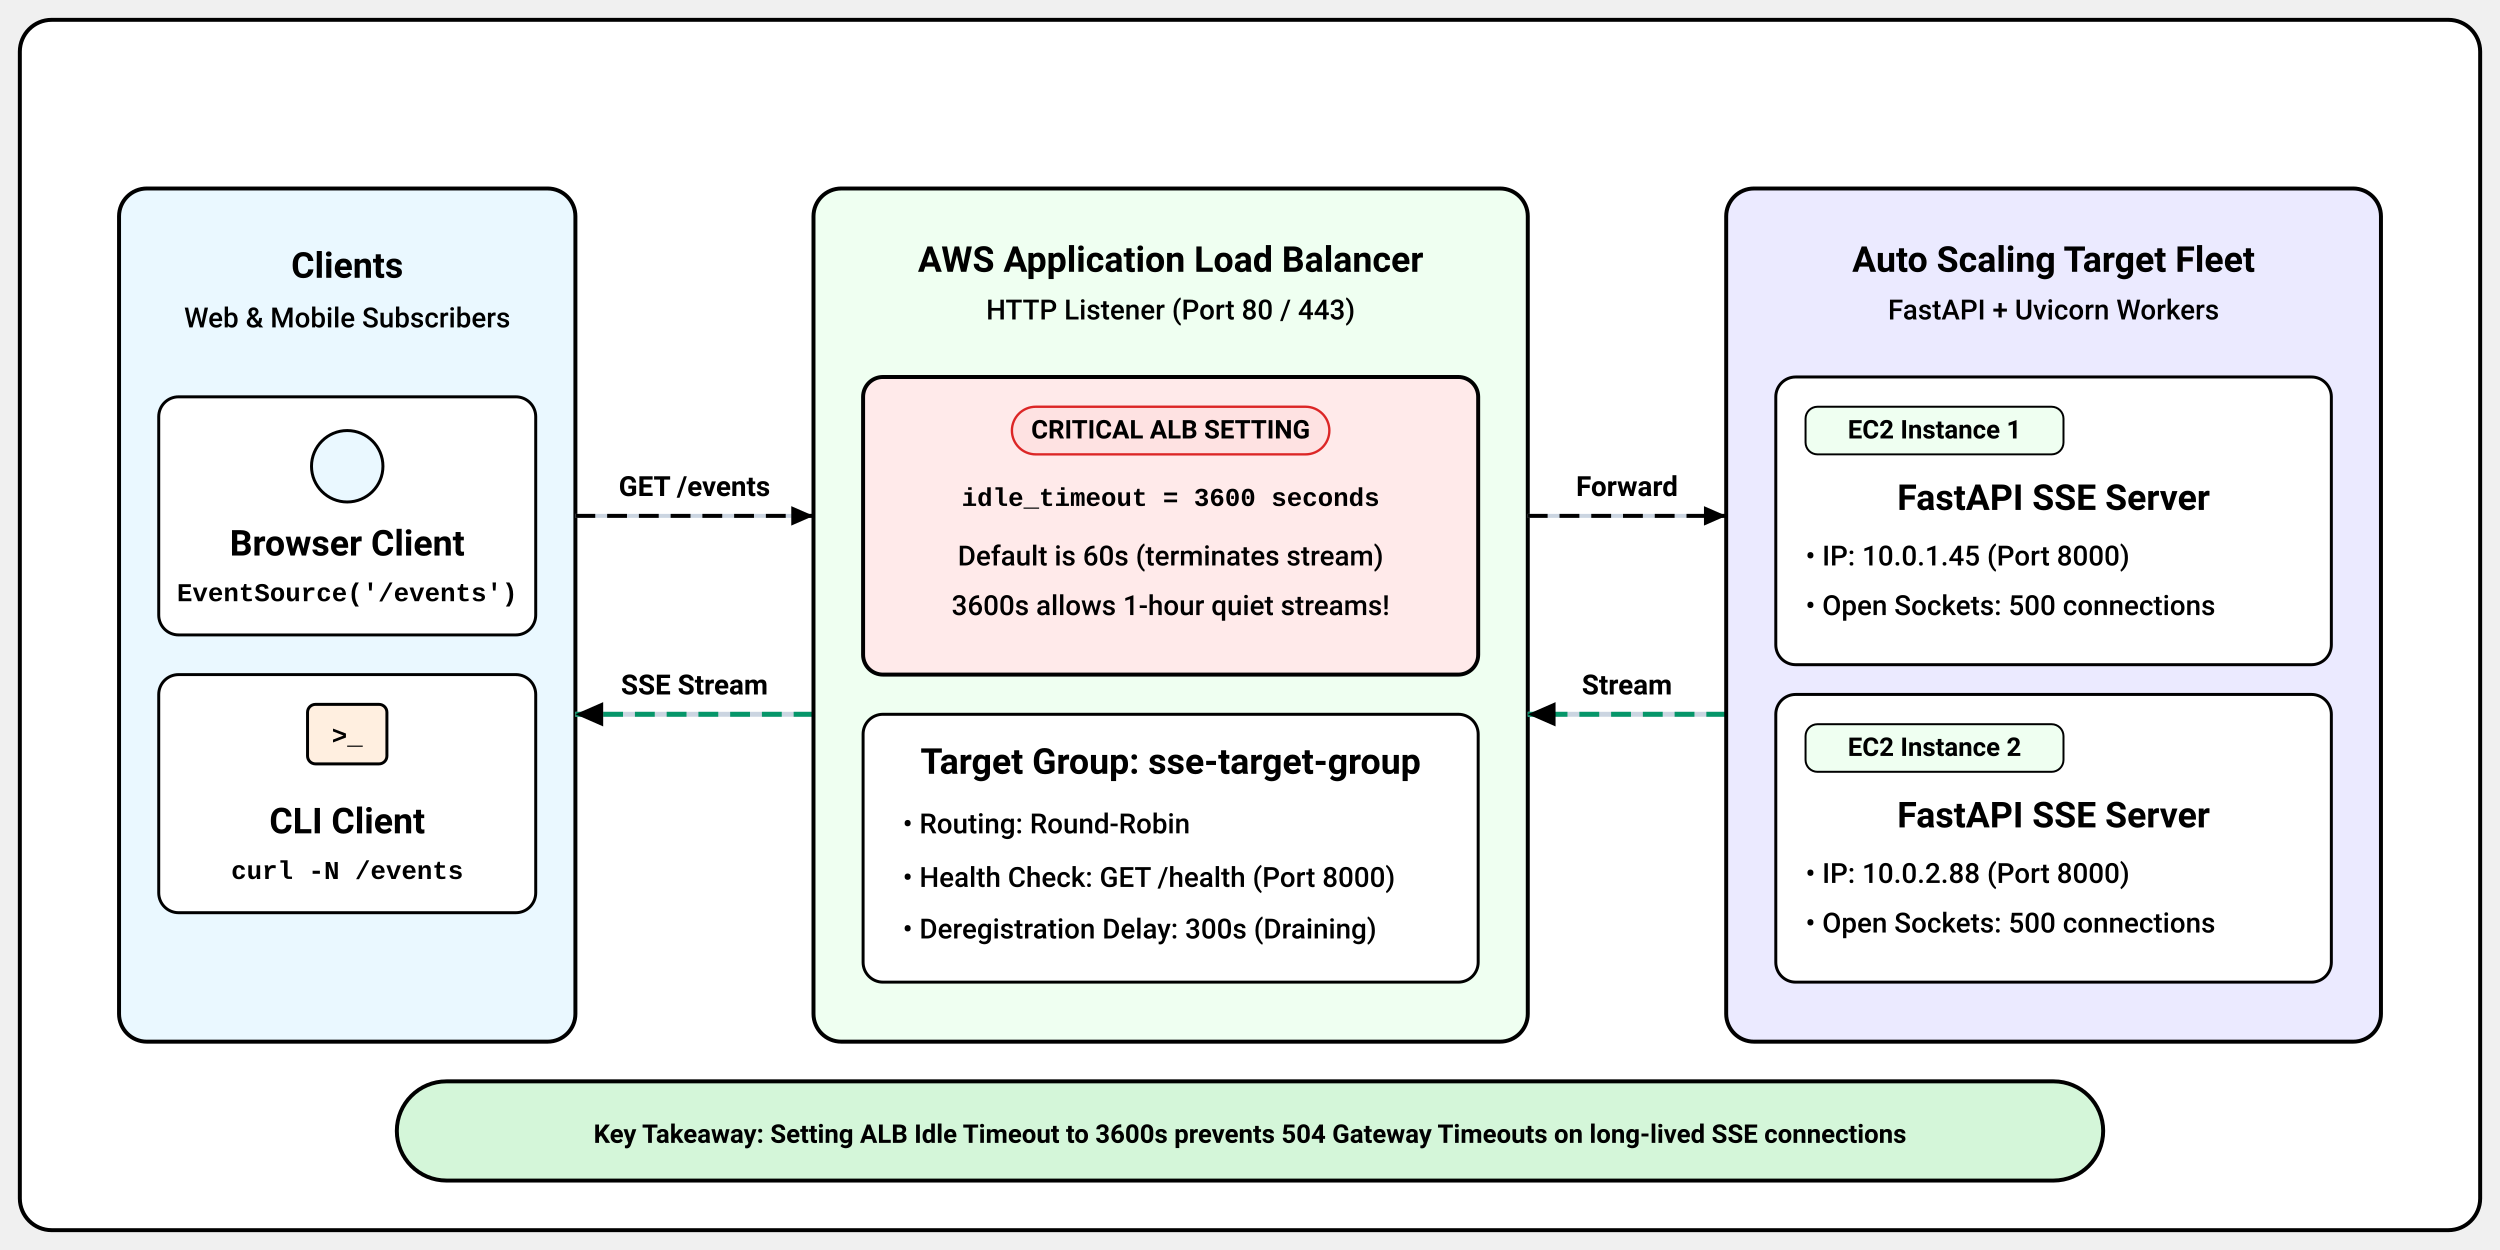
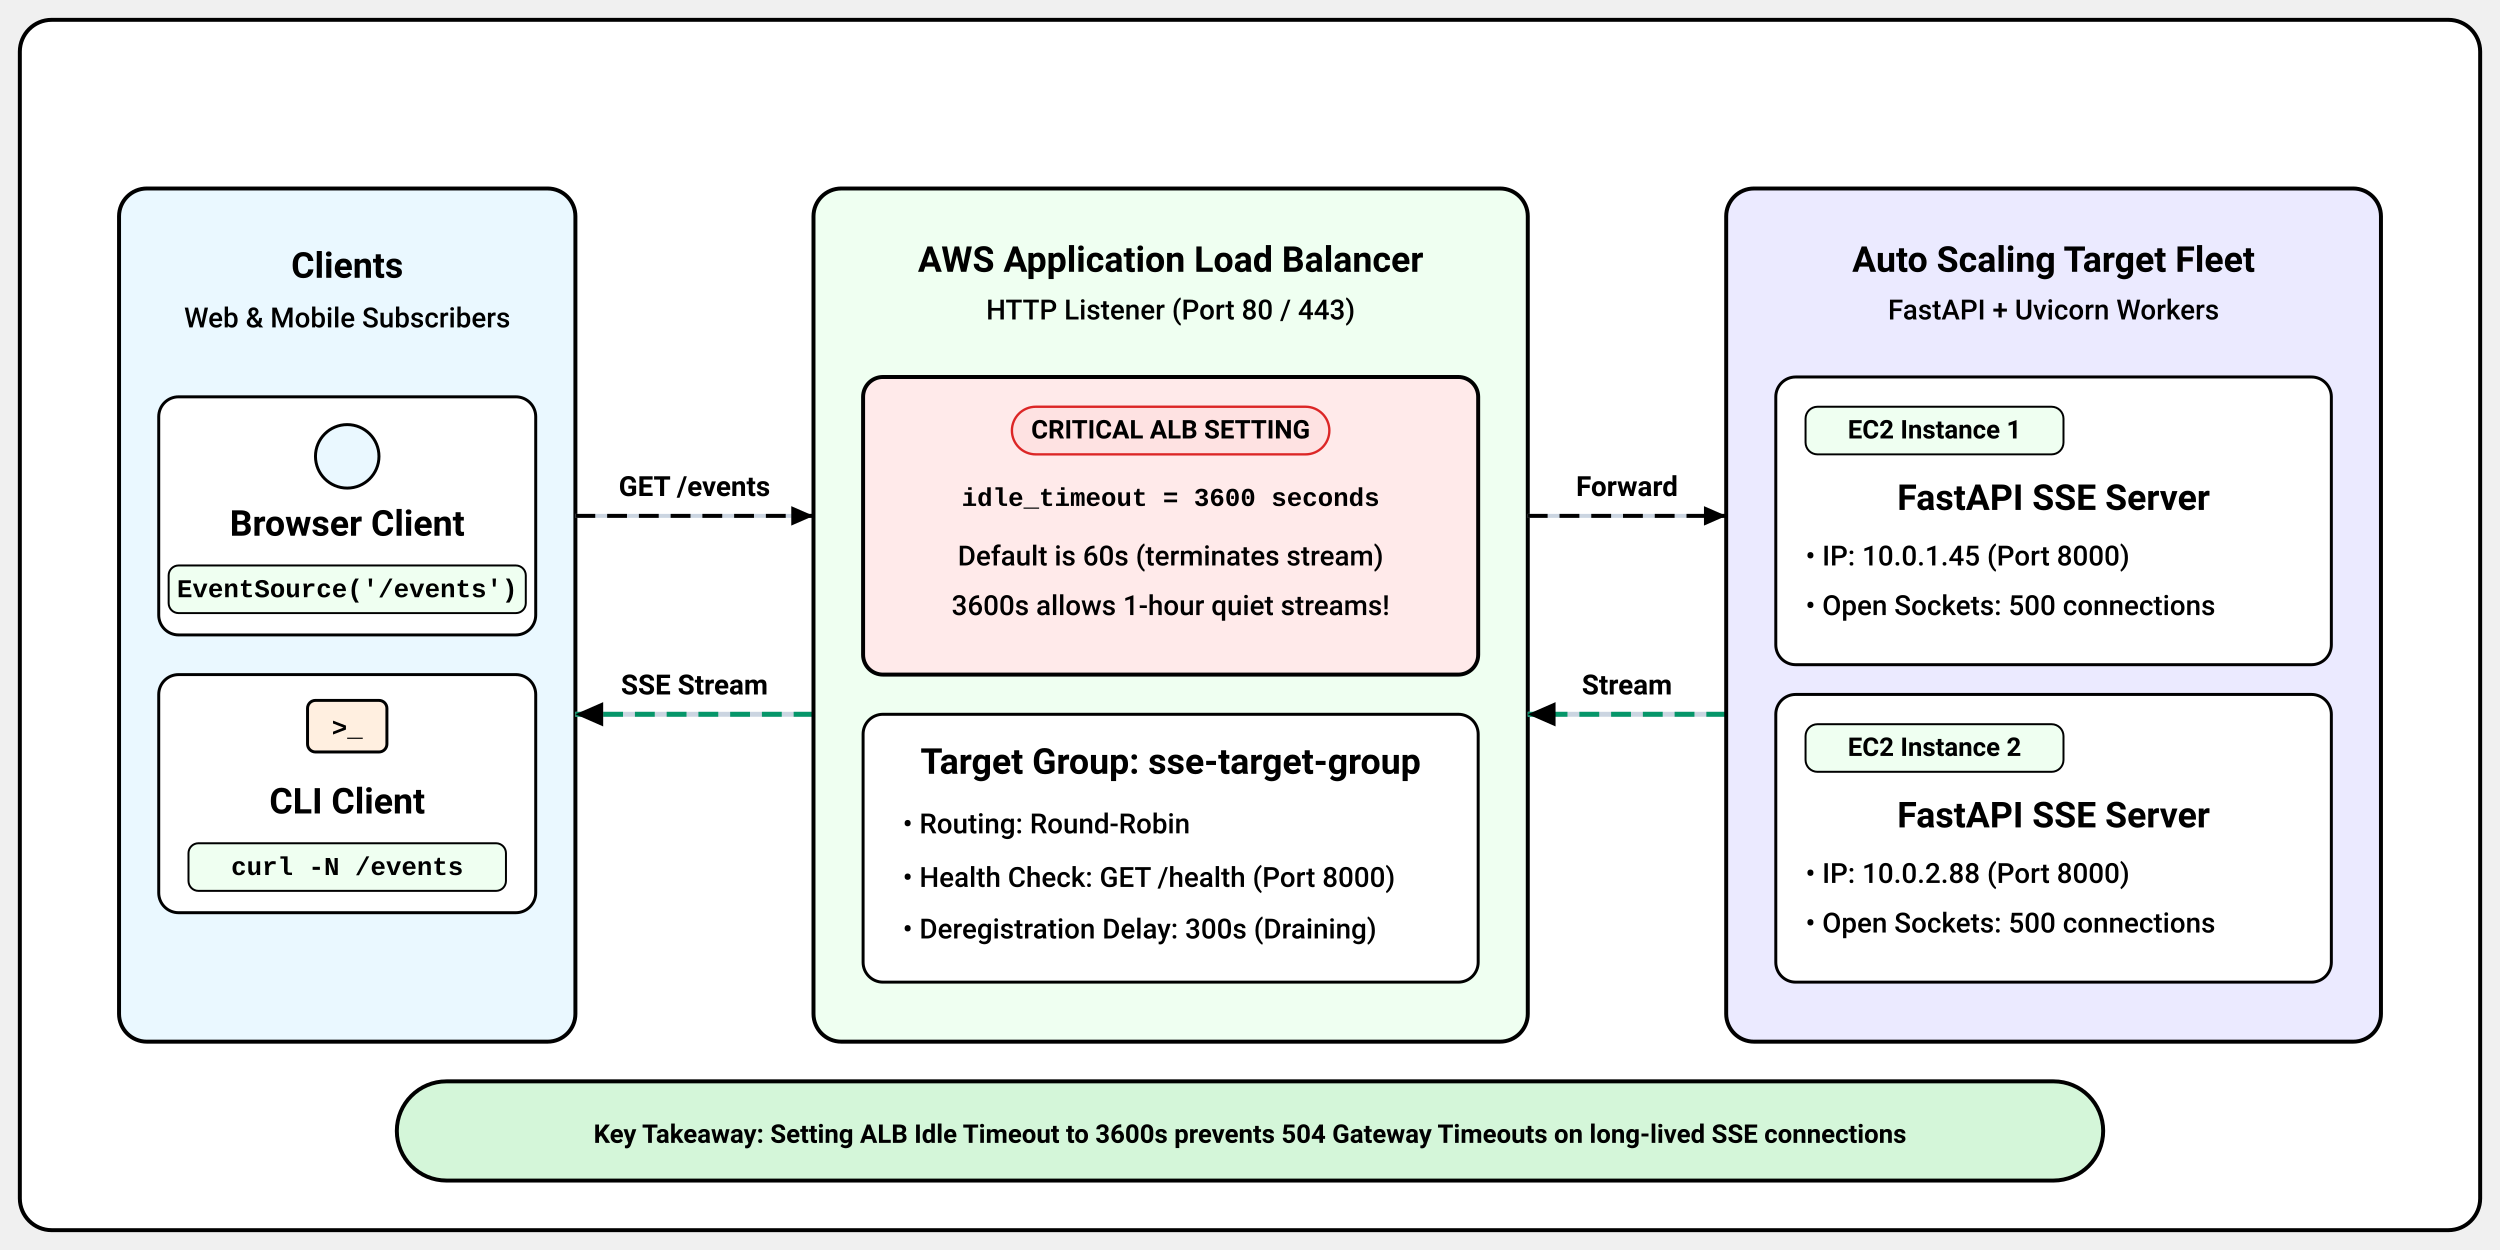
<svg xmlns="http://www.w3.org/2000/svg" viewBox="0 0 1260 630" width="100%">
  <defs>
    <style>
      .txt-title { font-family: -apple-system, BlinkMacSystemFont, "Segoe UI", Roboto, Helvetica, Arial, sans-serif; font-size: 22px; font-weight: 800; fill: #000000; }
      .txt-node-title { font-family: -apple-system, BlinkMacSystemFont, "Segoe UI", Roboto, Helvetica, Arial, sans-serif; font-size: 18px; font-weight: 700; fill: #000000; }
      .txt-node-sub { font-family: -apple-system, BlinkMacSystemFont, "Segoe UI", Roboto, Helvetica, Arial, sans-serif; font-size: 14px; font-weight: 500; fill: #000000; }
      .txt-node-code { font-family: "SFMono-Regular", Consolas, "Liberation Mono", Menlo, monospace; font-size: 13px; font-weight: 700; fill: #000000; }
      .txt-arrow-label { font-family: -apple-system, BlinkMacSystemFont, "Segoe UI", Roboto, Helvetica, Arial, sans-serif; font-size: 14px; font-weight: 700; fill: #000000; }
      .txt-badge { font-family: -apple-system, BlinkMacSystemFont, "Segoe UI", Roboto, Helvetica, Arial, sans-serif; font-size: 13px; font-weight: 700; fill: #000000; }

      @keyframes flow-dash {
        from { stroke-dashoffset: 0; }
        to { stroke-dashoffset: -32; }
      }
      .anim-flow {
        stroke-dasharray: 10 6;
        animation: flow-dash 1.2s linear infinite;
      }
    </style>
    <marker id="arrow" viewBox="0 0 10 10" refX="8" refY="5" markerWidth="7" markerHeight="7" orient="auto">
      <path d="M 0 1.5 L 8 5 L 0 8.5 z" fill="#000000" />
    </marker>
  </defs>
  <rect x="10" y="10" width="1240" height="610" rx="16" fill="#ffffff" stroke="#000000" stroke-width="2" />
  <g transform="translate(60, 95)">
    <rect width="230" height="430" rx="14" fill="#eaf8ff" stroke="#000000" stroke-width="2" />
    <text x="115" y="45" class="txt-node-title" text-anchor="middle">Clients</text>
    <text x="115" y="70" class="txt-node-sub" text-anchor="middle">Web &amp; Mobile Subscribers</text>
    <rect x="20" y="105" width="190" height="120" rx="10" fill="#ffffff" stroke="#000000" stroke-width="1.5" />
-     <circle cx="115" cy="140" r="18" fill="#eaf8ff" stroke="#000000" stroke-width="1.5" />
-     <text x="115" y="185" class="txt-node-title" font-size="16" text-anchor="middle">Browser Client</text>
-     <text x="115" y="208" class="txt-node-code" font-size="12" text-anchor="middle">EventSource('/events')</text>
+     <circle cx="115" cy="135" r="16" fill="#eaf8ff" stroke="#000000" stroke-width="1.5" />
+     <text x="115" y="175" class="txt-node-title" font-size="16" text-anchor="middle">Browser Client</text>
+     <rect x="25" y="190" width="180" height="24" rx="5" fill="#effff1" stroke="#000000" stroke-width="1" />
+     <text x="115" y="206" class="txt-node-code" font-size="11" text-anchor="middle">EventSource('/events')</text>
    <rect x="20" y="245" width="190" height="120" rx="10" fill="#ffffff" stroke="#000000" stroke-width="1.5" />
-     <rect x="95" y="260" width="40" height="30" rx="4" fill="#ffefe0" stroke="#000000" stroke-width="1.5" />
-     <text x="115" y="280" class="txt-node-code" font-size="14" text-anchor="middle">&gt;_</text>
-     <text x="115" y="325" class="txt-node-title" font-size="16" text-anchor="middle">CLI Client</text>
-     <text x="115" y="348" class="txt-node-code" font-size="12" text-anchor="middle">curl -N /events</text>
+     <rect x="95" y="258" width="40" height="26" rx="4" fill="#ffefe0" stroke="#000000" stroke-width="1.5" />
+     <text x="115" y="276" class="txt-node-code" font-size="13" text-anchor="middle">&gt;_</text>
+     <text x="115" y="315" class="txt-node-title" font-size="16" text-anchor="middle">CLI Client</text>
+     <rect x="35" y="330" width="160" height="24" rx="5" fill="#effff1" stroke="#000000" stroke-width="1" />
+     <text x="115" y="346" class="txt-node-code" font-size="11" text-anchor="middle">curl -N /events</text>
  </g>
  <path d="M 290 260 L 410 260" fill="none" stroke="#cbd5e1" stroke-width="2" />
  <path d="M 290 260 L 410 260" fill="none" stroke="#000000" stroke-width="2" class="anim-flow" marker-end="url(#arrow)" />
  <text x="350" y="250" class="txt-arrow-label" text-anchor="middle">GET /events</text>
  <path d="M 410 360 L 290 360" fill="none" stroke="#cbd5e1" stroke-width="2.5" />
  <path d="M 410 360 L 290 360" fill="none" stroke="#059669" stroke-width="2.5" class="anim-flow" marker-end="url(#arrow)" />
  <text x="350" y="350" class="txt-arrow-label" text-anchor="middle">SSE Stream</text>
  <g transform="translate(410, 95)">
    <rect width="360" height="430" rx="14" fill="#effff1" stroke="#000000" stroke-width="2" />
    <text x="180" y="42" class="txt-node-title" text-anchor="middle">AWS Application Load Balancer</text>
    <text x="180" y="66" class="txt-node-sub" text-anchor="middle">HTTP Listener (Port 80 / 443)</text>
    <rect x="25" y="95" width="310" height="150" rx="10" fill="#ffeaea" stroke="#000000" stroke-width="2" />
    <rect x="100" y="110" width="160" height="24" rx="12" fill="#fee2e2" stroke="#dc2626" stroke-width="1.2" />
    <text x="180" y="126" class="txt-badge" font-size="12" text-anchor="middle">CRITICAL ALB SETTING</text>
    <text x="180" y="160" class="txt-node-code" font-size="14" text-anchor="middle">idle_timeout = 3600 seconds</text>
    <text x="180" y="190" class="txt-node-sub" text-anchor="middle">Default is 60s (terminates stream)</text>
    <text x="180" y="215" class="txt-node-sub" text-anchor="middle">3600s allows 1-hour quiet streams!</text>
    <rect x="25" y="265" width="310" height="135" rx="10" fill="#ffffff" stroke="#000000" stroke-width="1.5" />
    <text x="180" y="295" class="txt-node-title" font-size="16" text-anchor="middle">Target Group: sse-target-group</text>
    <text x="45" y="325" class="txt-node-sub">• Routing: Round-Robin</text>
    <text x="45" y="352" class="txt-node-sub">• Health Check: GET /health (Port 8000)</text>
    <text x="45" y="378" class="txt-node-sub">• Deregistration Delay: 300s (Draining)</text>
  </g>
  <path d="M 770 260 L 870 260" fill="none" stroke="#cbd5e1" stroke-width="2" />
  <path d="M 770 260 L 870 260" fill="none" stroke="#000000" stroke-width="2" class="anim-flow" marker-end="url(#arrow)" />
  <text x="820" y="250" class="txt-arrow-label" text-anchor="middle">Forward</text>
  <path d="M 870 360 L 770 360" fill="none" stroke="#cbd5e1" stroke-width="2.5" />
  <path d="M 870 360 L 770 360" fill="none" stroke="#059669" stroke-width="2.5" class="anim-flow" marker-end="url(#arrow)" />
  <text x="820" y="350" class="txt-arrow-label" text-anchor="middle">Stream</text>
  <g transform="translate(870, 95)">
    <rect width="330" height="430" rx="14" fill="#ebeaff" stroke="#000000" stroke-width="2" />
    <text x="165" y="42" class="txt-node-title" text-anchor="middle">Auto Scaling Target Fleet</text>
    <text x="165" y="66" class="txt-node-sub" text-anchor="middle">FastAPI + Uvicorn Workers</text>
    <rect x="25" y="95" width="280" height="145" rx="10" fill="#ffffff" stroke="#000000" stroke-width="1.5" />
    <rect x="40" y="110" width="130" height="24" rx="6" fill="#effff1" stroke="#000000" stroke-width="1" />
    <text x="105" y="126" class="txt-badge" font-size="12" text-anchor="middle">EC2 Instance 1</text>
    <text x="165" y="162" class="txt-node-title" font-size="15" text-anchor="middle">FastAPI SSE Server</text>
    <text x="40" y="190" class="txt-node-sub">• IP: 10.0.1.45 (Port 8000)</text>
    <text x="40" y="215" class="txt-node-sub">• Open Sockets: 500 connections</text>
    <rect x="25" y="255" width="280" height="145" rx="10" fill="#ffffff" stroke="#000000" stroke-width="1.5" />
    <rect x="40" y="270" width="130" height="24" rx="6" fill="#effff1" stroke="#000000" stroke-width="1" />
    <text x="105" y="286" class="txt-badge" font-size="12" text-anchor="middle">EC2 Instance 2</text>
    <text x="165" y="322" class="txt-node-title" font-size="15" text-anchor="middle">FastAPI SSE Server</text>
    <text x="40" y="350" class="txt-node-sub">• IP: 10.0.2.88 (Port 8000)</text>
    <text x="40" y="375" class="txt-node-sub">• Open Sockets: 500 connections</text>
  </g>
  <g transform="translate(200, 545)">
    <rect width="860" height="50" rx="25" fill="#d4f6d9" stroke="#000000" stroke-width="2" />
    <text x="430" y="31" class="txt-badge" font-size="15" text-anchor="middle">Key Takeaway: Setting ALB Idle Timeout to 3600s prevents 504 Gateway Timeouts on long-lived SSE connections</text>
  </g>
</svg>
